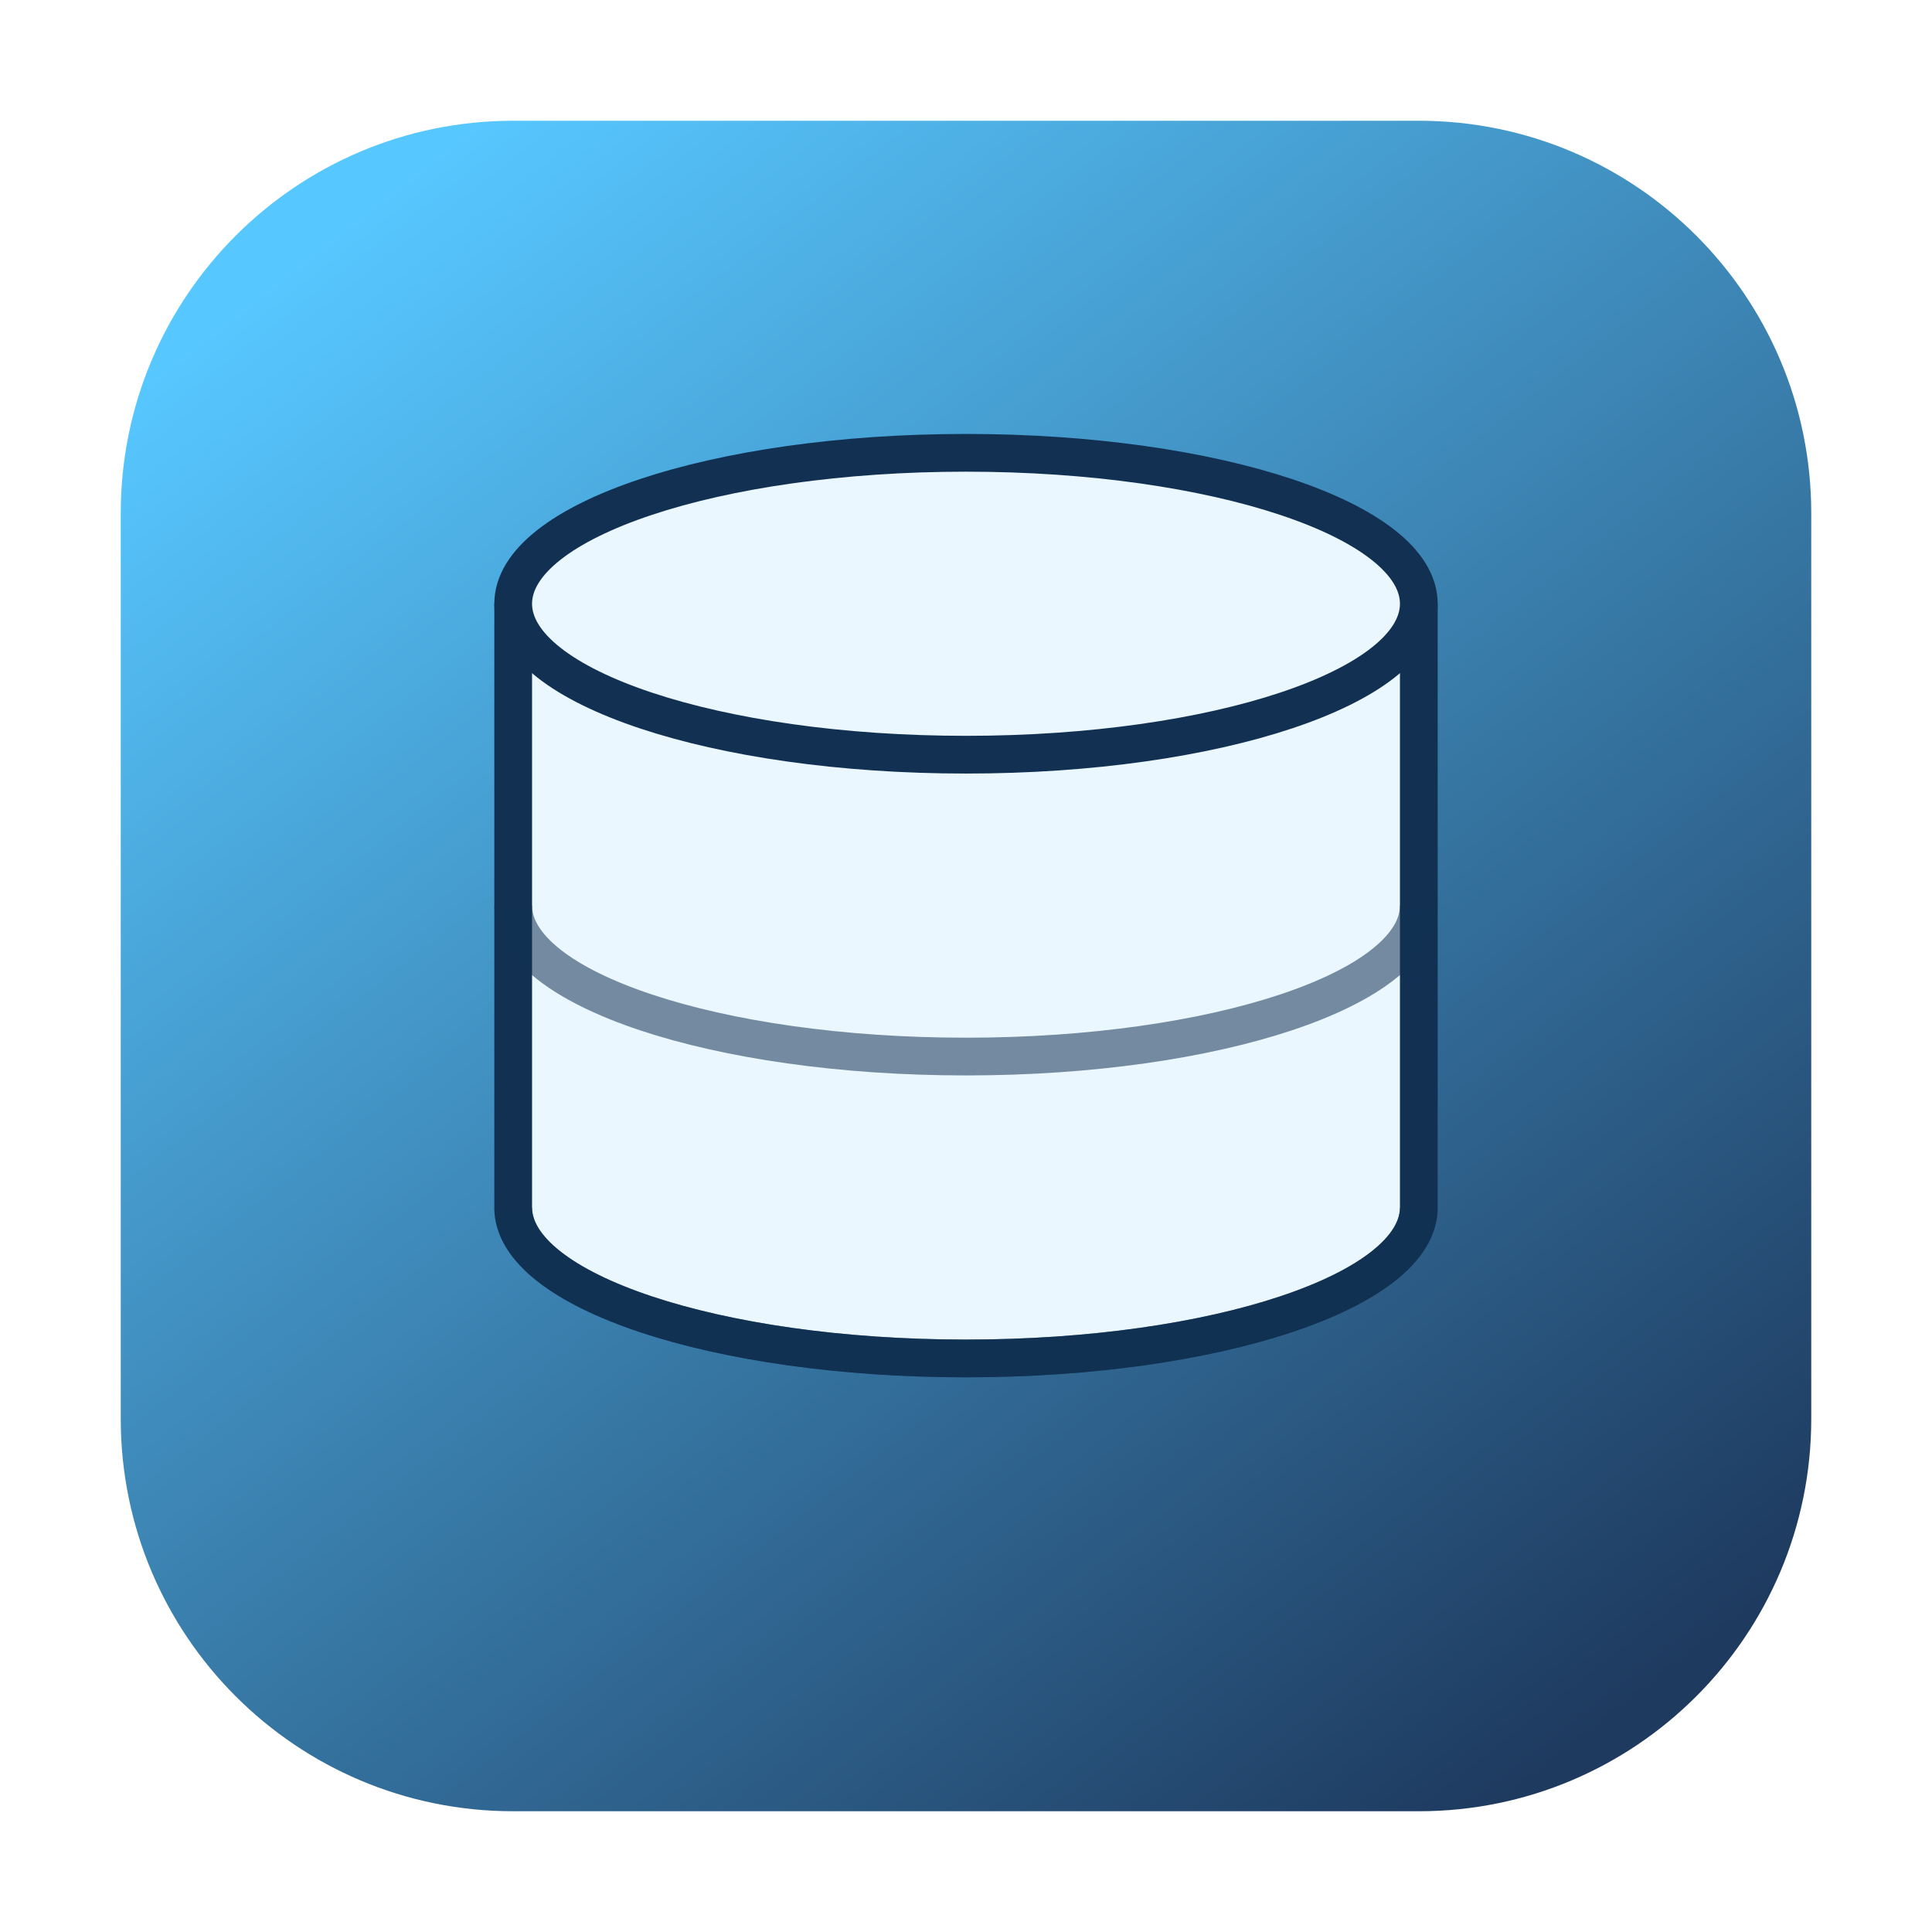
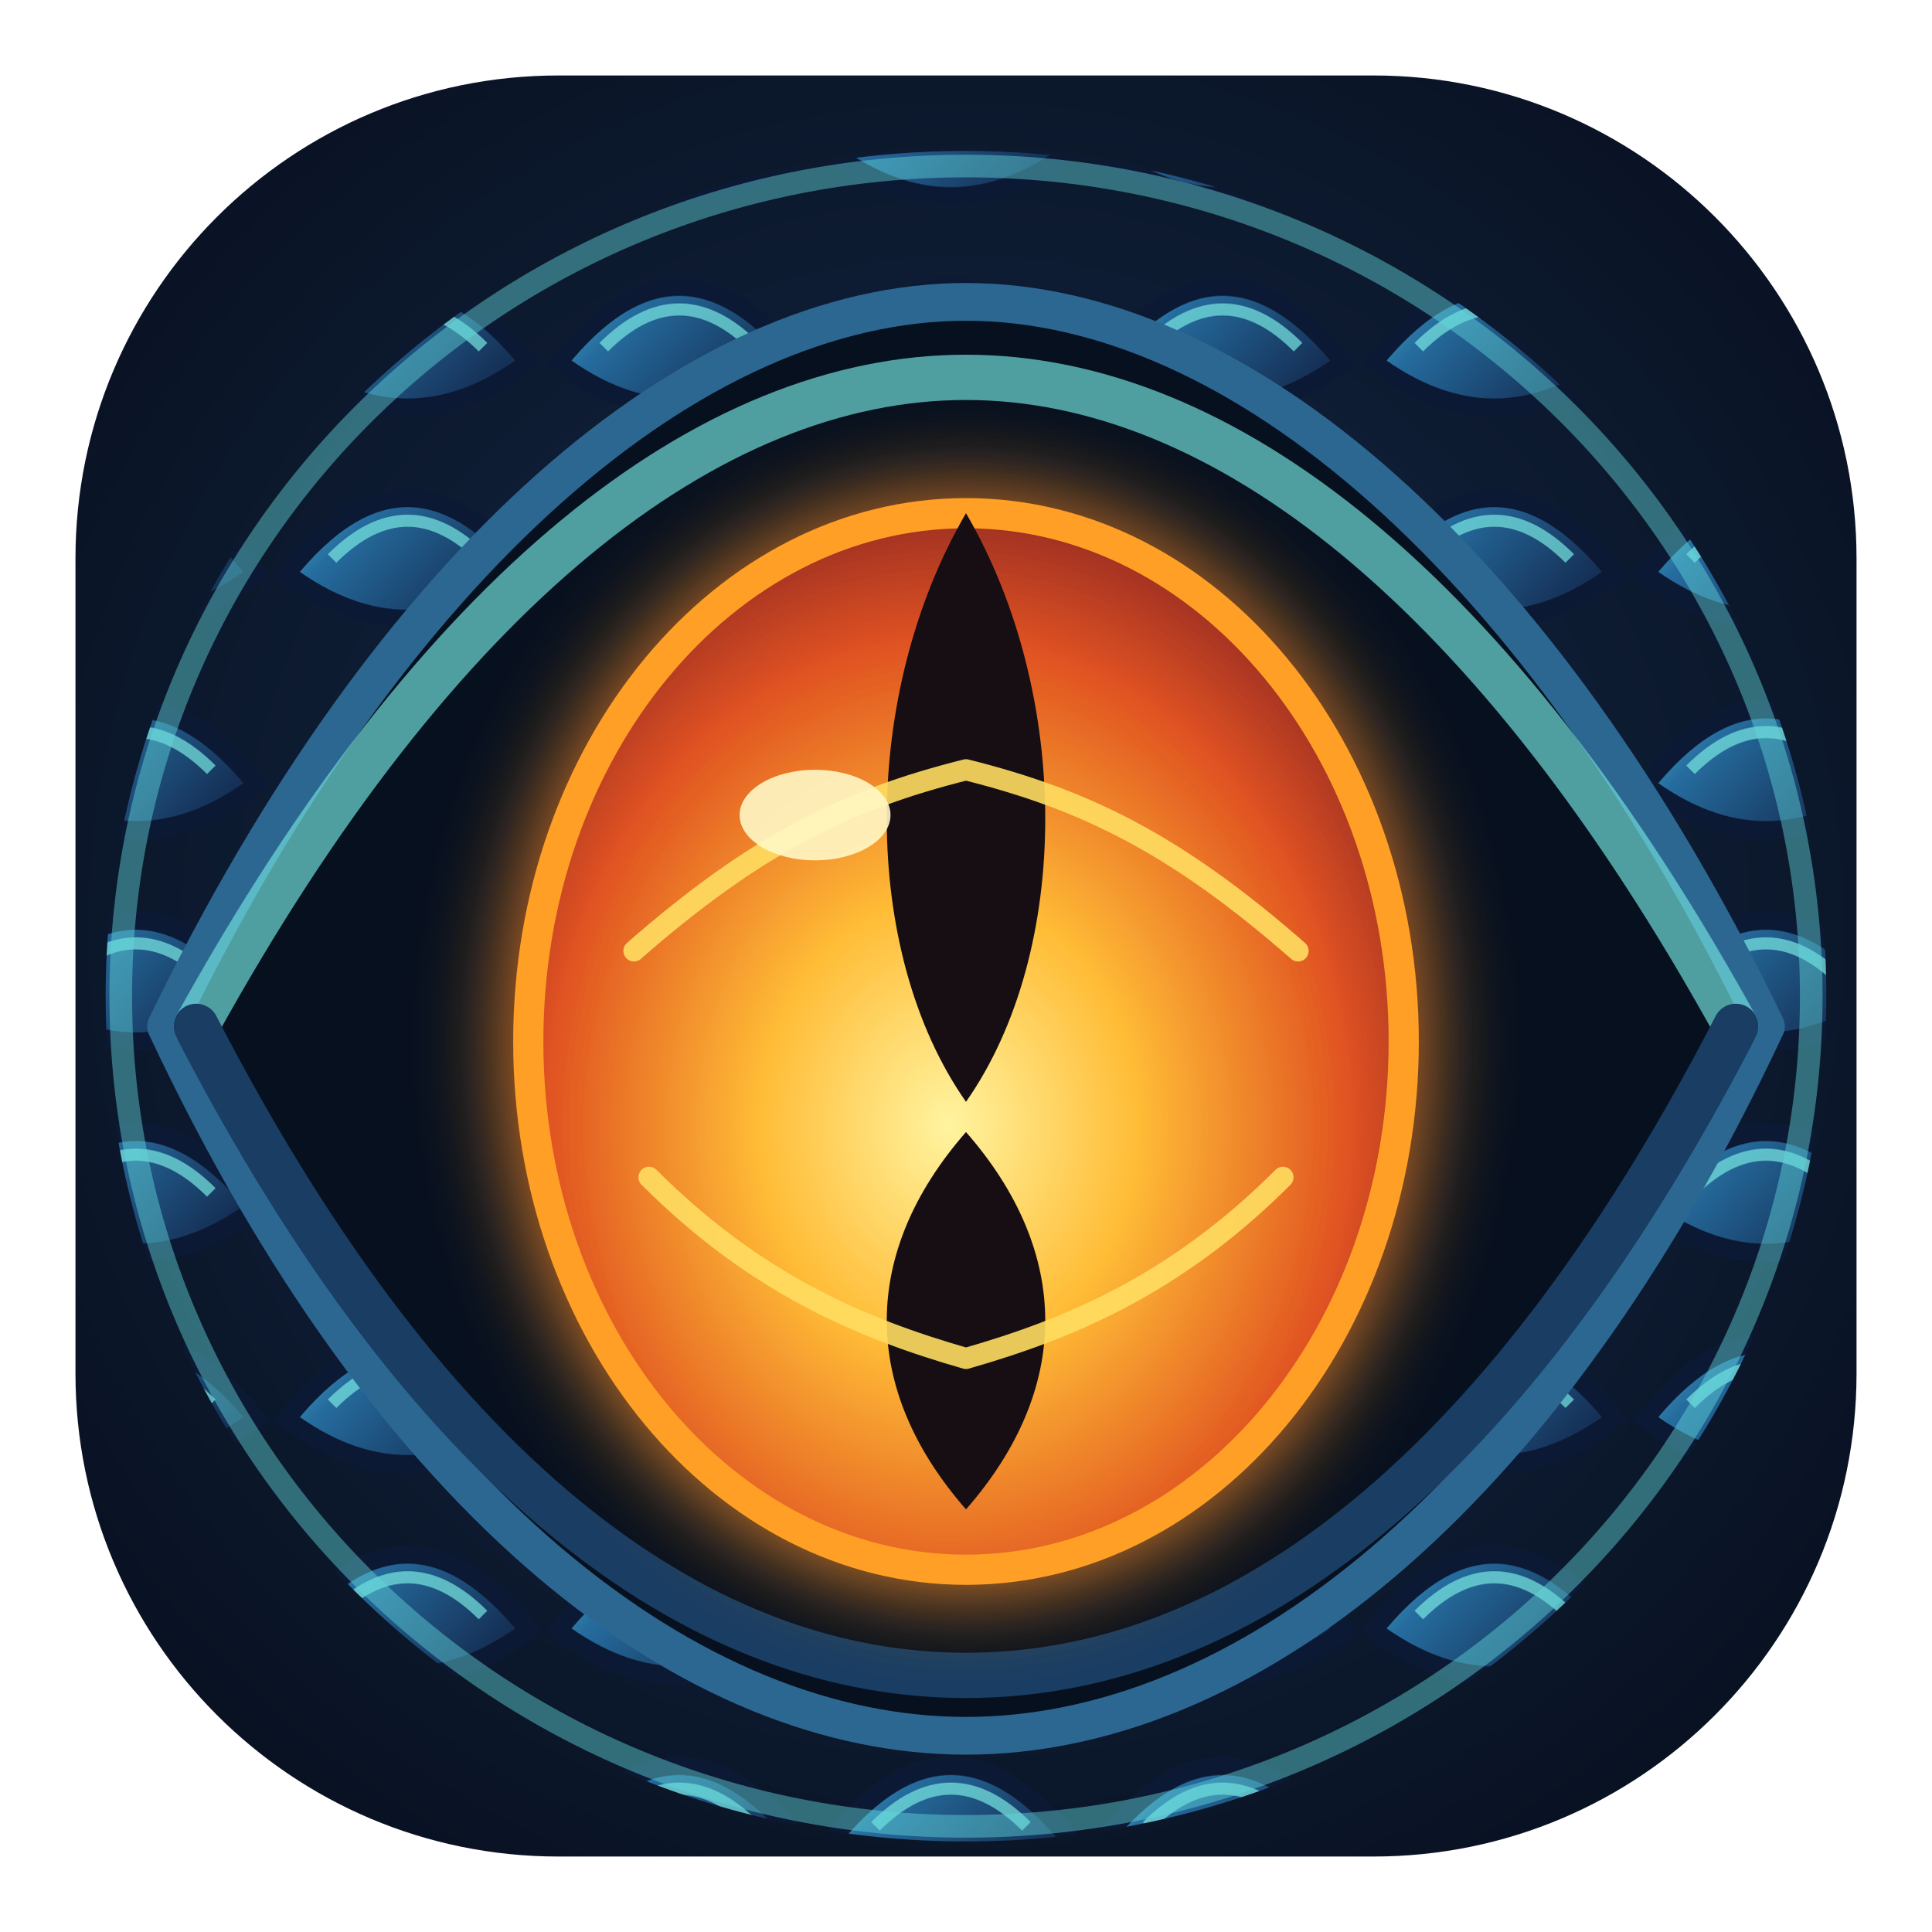
<svg xmlns="http://www.w3.org/2000/svg" width="128" height="128" viewBox="0 0 128 128">
  <defs>
-     <linearGradient id="bg" x1="24" y1="14" x2="104" y2="116" gradientUnits="userSpaceOnUse">
-       <stop offset="0" stop-color="#57c7ff" />
-       <stop offset="1" stop-color="#1e3a5f" />
+     <radialGradient id="bg" cx="50%" cy="48%" r="70%">
+       <stop stop-color="#142c4a" />
+       <stop offset="1" stop-color="#070d1c" />
+     </radialGradient>
+     <radialGradient id="iris" cx="48%" cy="58%" r="64%">
+       <stop stop-color="#fff4a0" />
+       <stop offset=".34" stop-color="#ffbc36" />
+       <stop offset=".72" stop-color="#e05220" />
+       <stop offset="1" stop-color="#7d1e25" />
+     </radialGradient>
+     <linearGradient id="scale" x1="2" y1="1" x2="16" y2="14" gradientUnits="userSpaceOnUse">
+       <stop stop-color="#59cbd2" />
+       <stop offset=".35" stop-color="#256c9e" />
+       <stop offset="1" stop-color="#101d40" />
    </linearGradient>
-     <linearGradient id="cyl" x1="40" y1="26" x2="88" y2="102" gradientUnits="userSpaceOnUse">
-       <stop offset="0" stop-color="#eaf7ff" />
-       <stop offset="1" stop-color="#9fd9ff" />
-     </linearGradient>
+     <pattern id="scales" width="18" height="14" patternUnits="userSpaceOnUse">
+       <path d="M1 10Q9 0 17 10Q9 16 1 10Z" fill="url(#scale)" stroke="#0c1934" stroke-width="1.2" />
+       <path d="M4 9Q9 4 14 9" fill="none" stroke="#78e7e1" stroke-width=".8" opacity=".7" />
+     </pattern>
+     <filter id="glow" x="-100%" y="-100%" width="300%" height="300%">
+       <feGaussianBlur stdDeviation="3" result="blur" />
+       <feMerge>
+         <feMergeNode in="blur" />
+         <feMergeNode in="SourceGraphic" />
+       </feMerge>
+     </filter>
  </defs>
-   <rect x="8" y="8" width="112" height="112" rx="26" fill="url(#bg)" />
-   <g transform="translate(64 66)" stroke="#123152" stroke-width="2.5" stroke-linejoin="round">
-     <path d="M-30 -26 v40 a30 10 0 0 0 60 0 v-40" fill="url(#cyl)" />
-     <ellipse cx="0" cy="-26" rx="30" ry="10" fill="url(#cyl)" />
-     <path d="M-30 -6 a30 10 0 0 0 60 0" fill="none" stroke-opacity="0.55" />
-     <path d="M-30 14 a30 10 0 0 0 60 0" fill="none" stroke-opacity="0.55" />
-   </g>
+   <rect x="5" y="5" width="118" height="118" rx="32" fill="url(#bg)" />
+   <ellipse cx="64" cy="66" rx="57" ry="56" fill="url(#scales)" />
+   <ellipse cx="64" cy="66" rx="56" ry="55" fill="none" stroke="#62d6dc" stroke-width="1.5" opacity=".45" />
+   <path d="M11 68C26 37 46 20 64 20s38 17 53 48c-15 32-35 47-53 47S26 100 11 68Z" fill="#07101f" stroke="#2c6792" stroke-width="2.5" stroke-linejoin="round" />
+   <path d="M13 68C29 39 47 25 64 25s35 14 51 43" fill="none" stroke="#6edbd9" stroke-width="3" stroke-linecap="round" opacity=".7" />
+   <path d="M13 68c16 31 34 43 51 43s35-12 51-43" fill="none" stroke="#193d63" stroke-width="3" stroke-linecap="round" />
+   <ellipse cx="64" cy="69" rx="29" ry="35" fill="url(#iris)" stroke="#ff9f28" stroke-width="2" filter="url(#glow)" />
+   <path d="M64 34c-7 12-7 29 0 39 7-10 7-27 0-39ZM64 75c-7 8-7 17 0 25 7-8 7-17 0-25Z" fill="#160e12" />
+   <path d="M42 63c8-7 14-10 22-12M86 63c-8-7-14-10-22-12M43 78c7 7 14 10 21 12M85 78c-7 7-14 10-21 12" fill="none" stroke="#ffdd61" stroke-width="1.4" stroke-linecap="round" opacity=".9" />
+   <ellipse cx="54" cy="54" rx="5" ry="3" fill="#fff7c4" opacity=".9" />
</svg>
